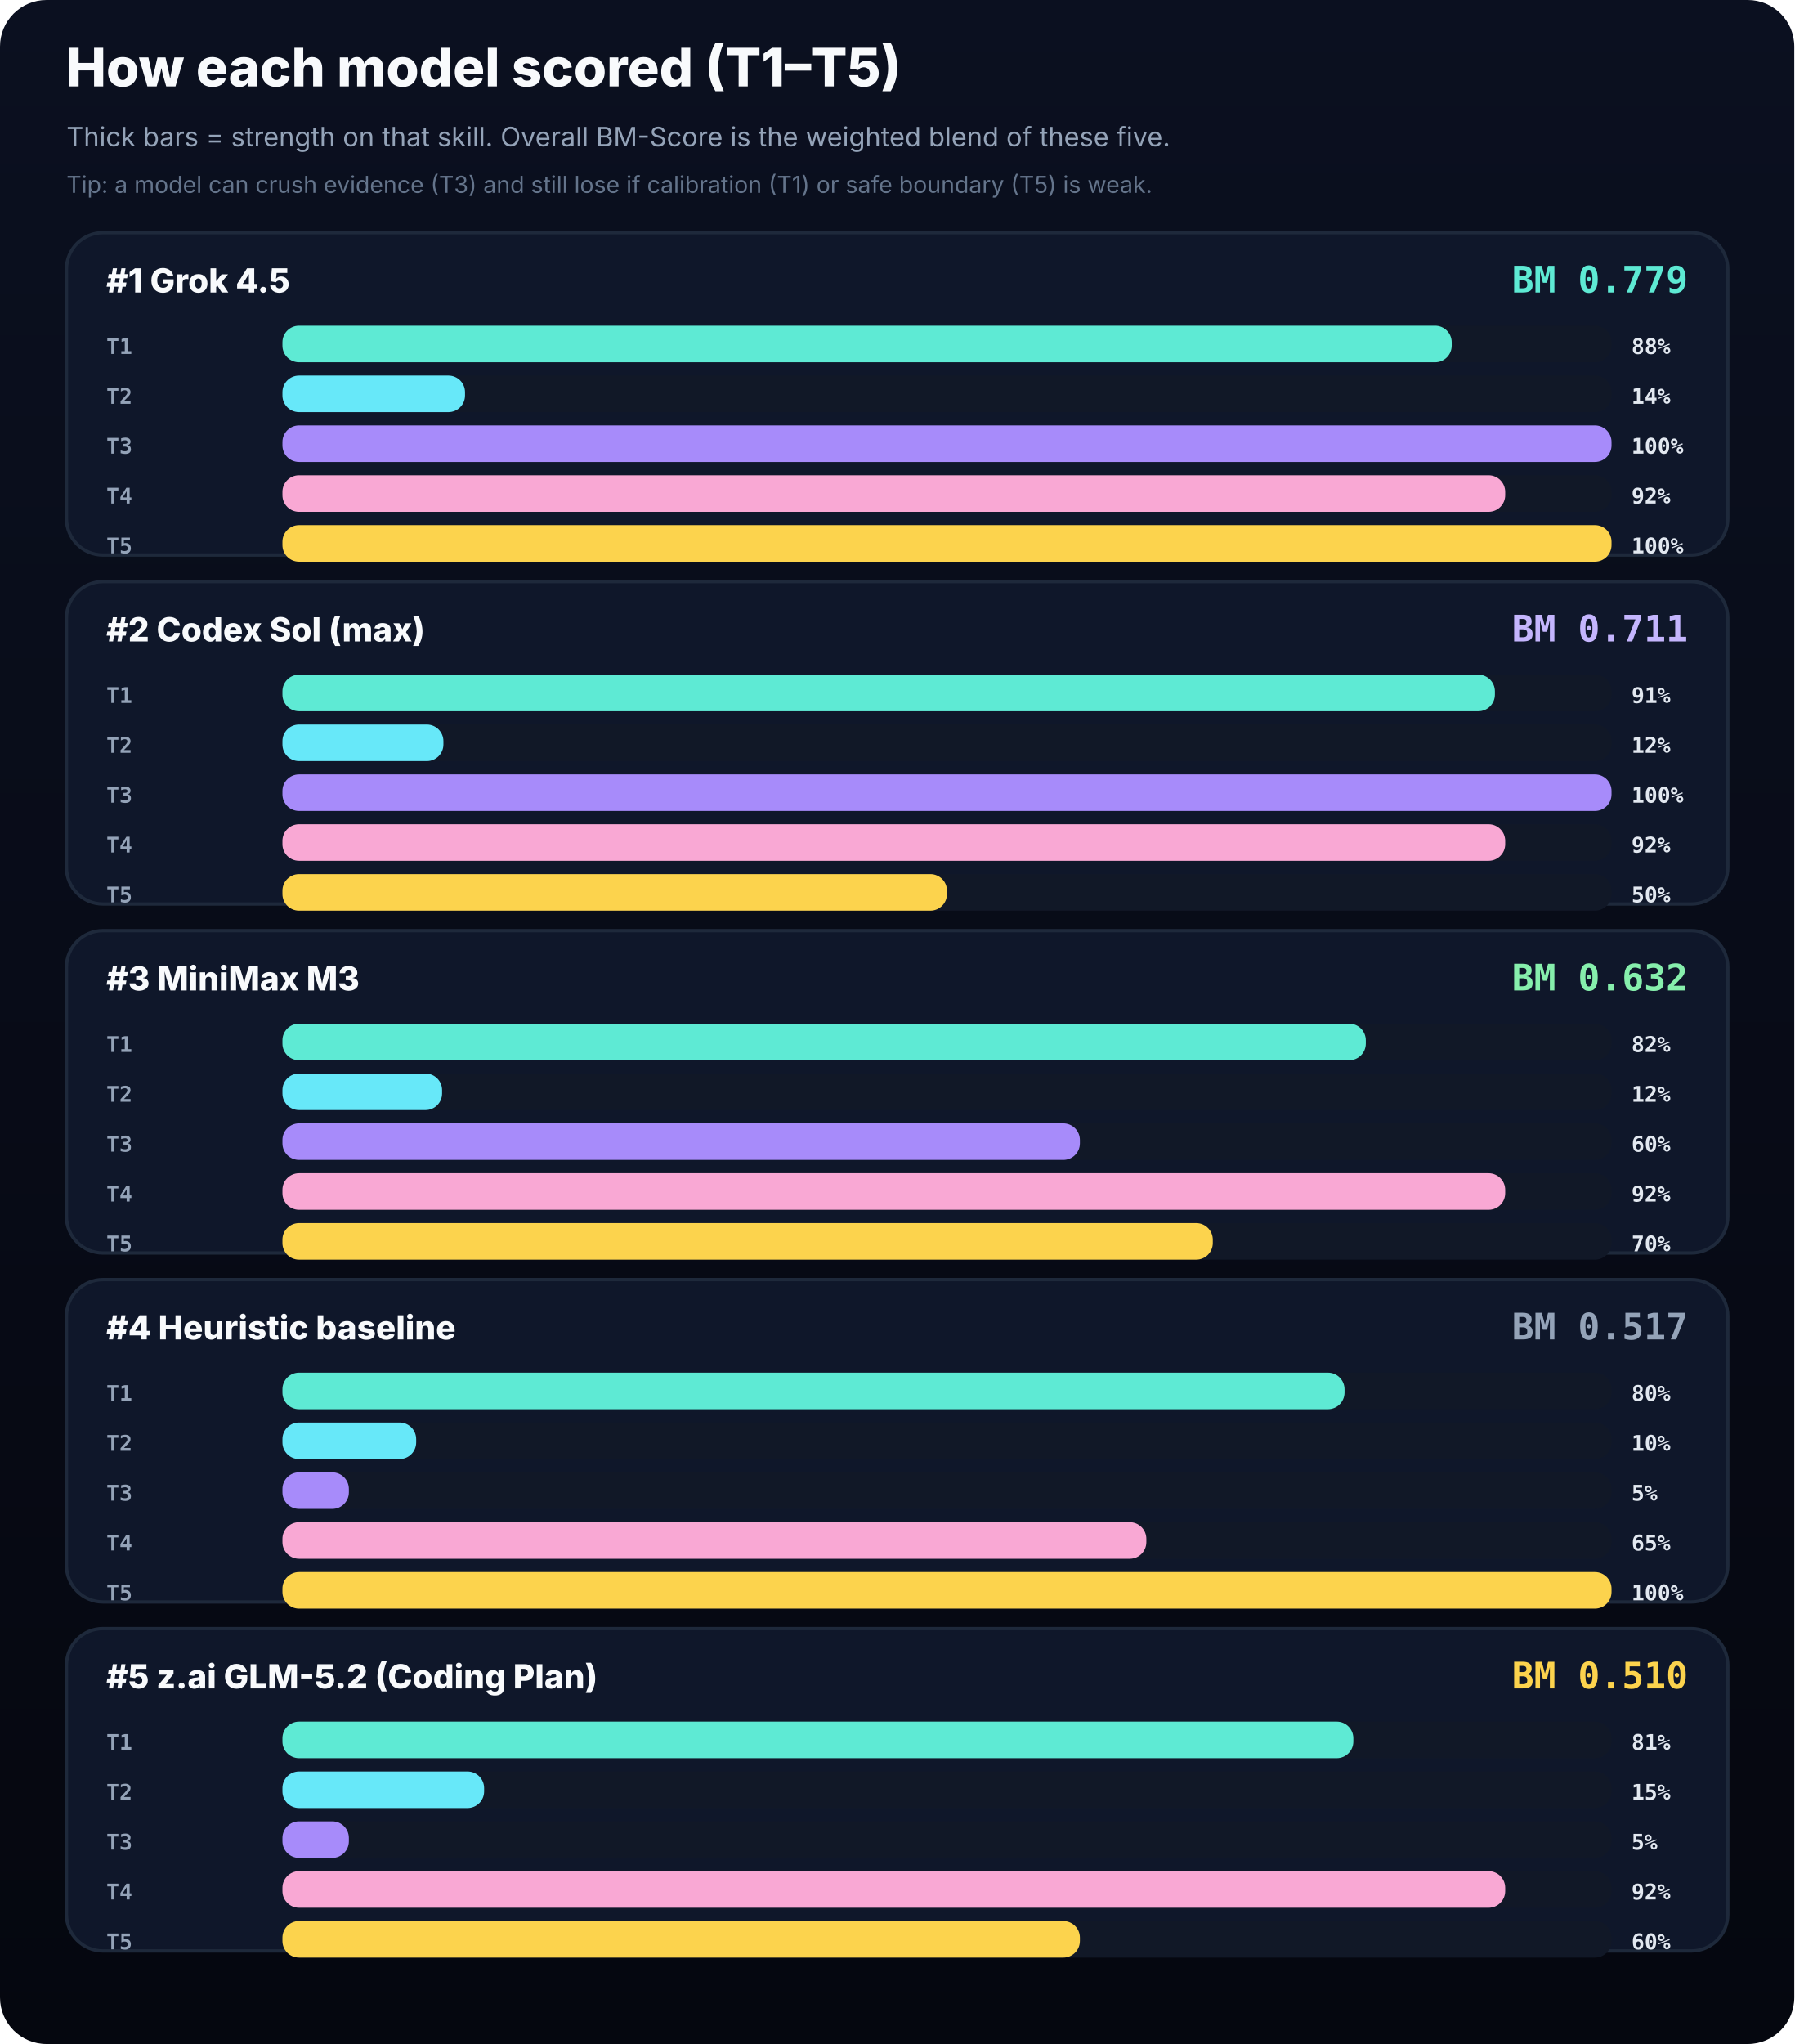
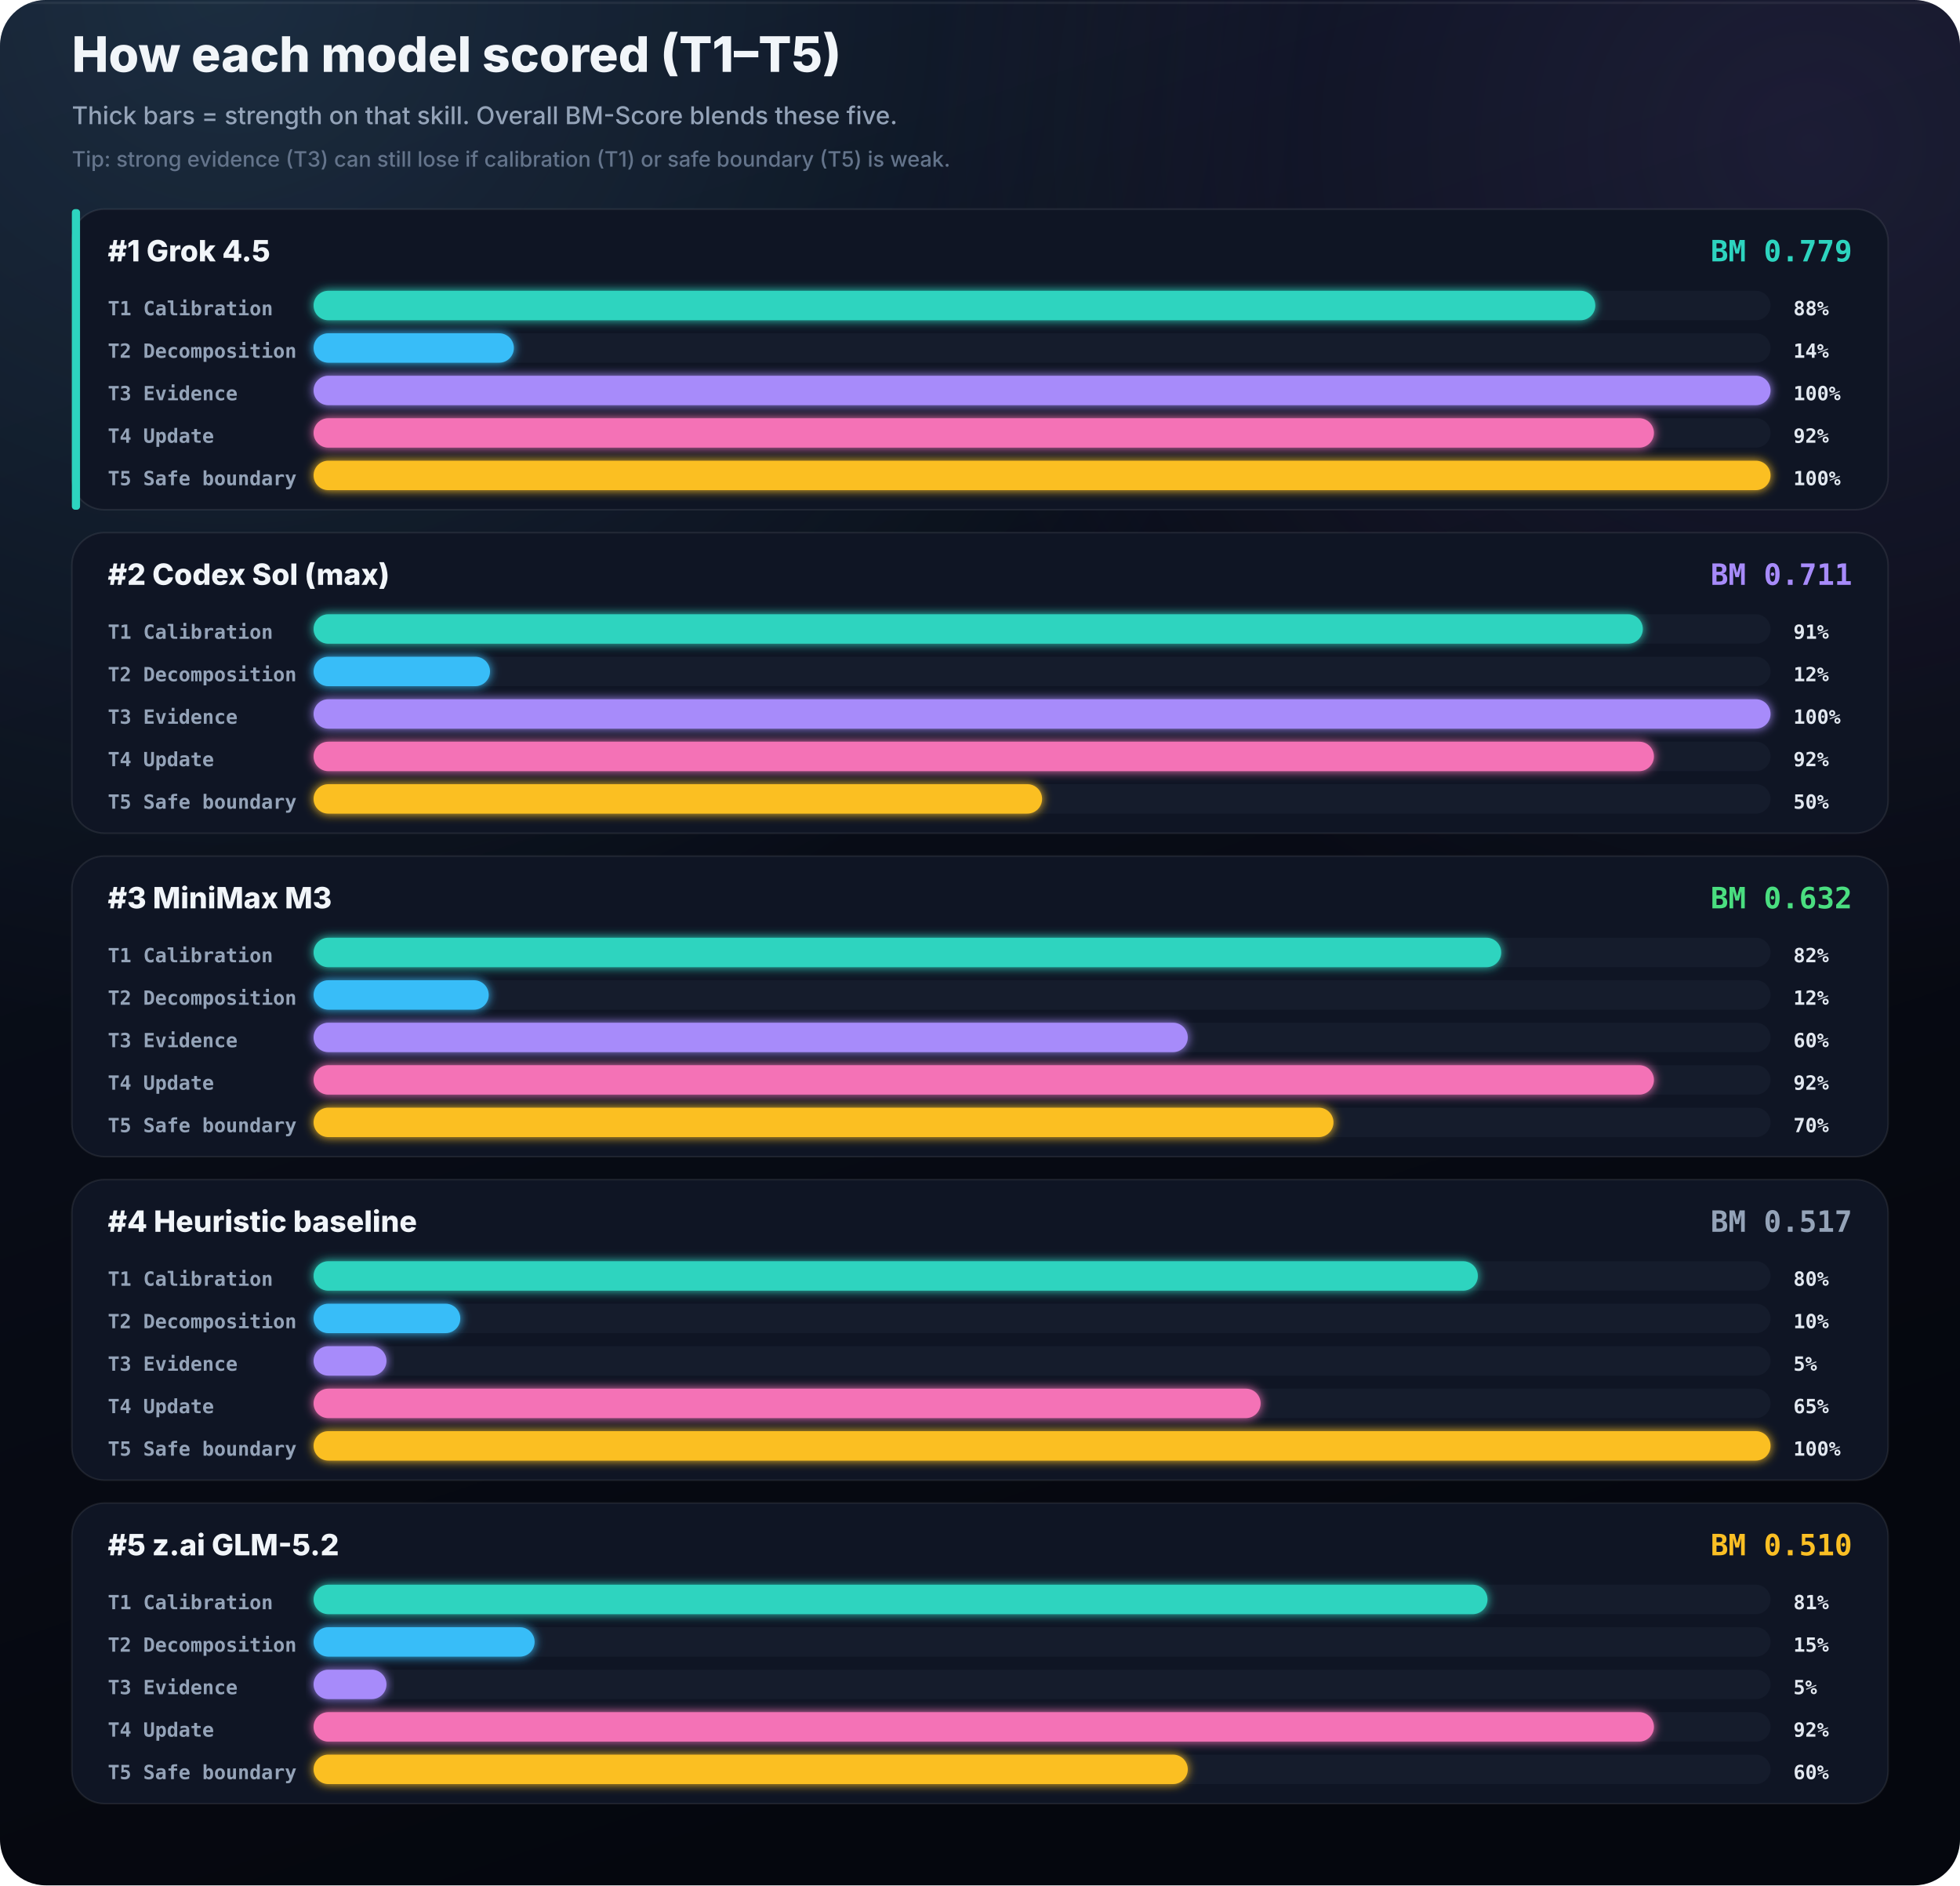
- <svg xmlns="http://www.w3.org/2000/svg" width="1080" height="1230" viewBox="0 0 1080 1230" role="img" aria-label="BlackMirror-Bench track breakdown by model">
+ <svg xmlns="http://www.w3.org/2000/svg" width="1200" height="1154" viewBox="0 0 1200 1154" role="img" aria-label="BlackMirror-Bench track breakdown by model">
  <defs>
-     <linearGradient id="bg3" x1="0" y1="0" x2="0" y2="1">
-       <stop offset="0%" stop-color="#0B1020" />
-       <stop offset="100%" stop-color="#05070F" />
+     <linearGradient id="bg-bd" x1="0" y1="0" x2="0.35" y2="1">
+       <stop offset="0%" stop-color="#0C1222" />
+       <stop offset="55%" stop-color="#080C16" />
+       <stop offset="100%" stop-color="#05070E" />
    </linearGradient>
+     <radialGradient id="glowL-bd" cx="12%" cy="0%" r="55%">
+       <stop offset="0%" stop-color="rgba(125,211,252,0.14)" />
+       <stop offset="100%" stop-color="rgba(125,211,252,0)" />
+     </radialGradient>
+     <radialGradient id="glowR-bd" cx="92%" cy="8%" r="45%">
+       <stop offset="0%" stop-color="rgba(167,139,250,0.12)" />
+       <stop offset="100%" stop-color="rgba(167,139,250,0)" />
+     </radialGradient>
+     <linearGradient id="bar-teal-bd" x1="0" y1="0" x2="1" y2="0">
+       <stop offset="0%" stop-color="#14B8A6" />
+       <stop offset="100%" stop-color="#67E8F9" />
+     </linearGradient>
+     <linearGradient id="bar-violet-bd" x1="0" y1="0" x2="1" y2="0">
+       <stop offset="0%" stop-color="#7C3AED" />
+       <stop offset="100%" stop-color="#C4B5FD" />
+     </linearGradient>
+     <linearGradient id="card-shine-bd" x1="0" y1="0" x2="0" y2="1">
+       <stop offset="0%" stop-color="rgba(255,255,255,0.04)" />
+       <stop offset="40%" stop-color="rgba(255,255,255,0)" />
+     </linearGradient>
+     <filter id="soft-bd" x="-20%" y="-50%" width="140%" height="200%">
+       <feGaussianBlur stdDeviation="6" result="b" />
+       <feMerge>
+         <feMergeNode in="b" />
+         <feMergeNode in="SourceGraphic" />
+       </feMerge>
+     </filter>
+     <filter id="soft-sm-bd" x="-10%" y="-40%" width="120%" height="180%">
+       <feGaussianBlur stdDeviation="3" result="b" />
+       <feMerge>
+         <feMergeNode in="b" />
+         <feMergeNode in="SourceGraphic" />
+       </feMerge>
+     </filter>
  </defs>
-   <rect width="100%" height="100%" fill="url(#bg3)" rx="28" />
-   <text x="40" y="52" fill="#F8FAFC" font-family="system-ui,-apple-system,Segoe UI,sans-serif" font-size="32" font-weight="800">How each model scored (T1–T5)</text>
-   <text x="40" y="88" fill="#94A3B8" font-family="system-ui,-apple-system,Segoe UI,sans-serif" font-size="16">Thick bars = strength on that skill. Overall BM-Score is the weighted blend of these five.</text>
-   <text x="40" y="116" fill="#64748B" font-family="system-ui,-apple-system,Segoe UI,sans-serif" font-size="14">Tip: a model can crush evidence (T3) and still lose if calibration (T1) or safe boundary (T5) is weak.</text>
-   <rect x="40" y="140" width="1000" height="194" rx="22" fill="#0F172A" stroke="#1E293B" stroke-width="2" />
-   <text x="64" y="176" fill="#F8FAFC" font-family="system-ui,-apple-system,Segoe UI,sans-serif" font-size="20" font-weight="800">#1  Grok 4.5</text>
-   <text x="1016" y="176" fill="#5EEAD4" text-anchor="end" font-family="ui-monospace,SF Mono,Menlo,monospace" font-size="22" font-weight="800">BM 0.779</text>
-   <text x="64" y="213" fill="#94A3B8" font-family="ui-monospace,SF Mono,Menlo,monospace" font-size="13" font-weight="700">T1</text>
-   <rect x="170" y="196" width="800" height="22" rx="10" fill="#111827" />
-   <rect x="170" y="196" width="703.8" height="22" rx="10" fill="#5EEAD4" />
-   <text x="982" y="213" fill="#E2E8F0" font-family="ui-monospace,SF Mono,Menlo,monospace" font-size="13" font-weight="700">88%</text>
-   <text x="64" y="243" fill="#94A3B8" font-family="ui-monospace,SF Mono,Menlo,monospace" font-size="13" font-weight="700">T2</text>
-   <rect x="170" y="226" width="800" height="22" rx="10" fill="#111827" />
-   <rect x="170" y="226" width="109.9" height="22" rx="10" fill="#67E8F9" />
-   <text x="982" y="243" fill="#E2E8F0" font-family="ui-monospace,SF Mono,Menlo,monospace" font-size="13" font-weight="700">14%</text>
-   <text x="64" y="273" fill="#94A3B8" font-family="ui-monospace,SF Mono,Menlo,monospace" font-size="13" font-weight="700">T3</text>
-   <rect x="170" y="256" width="800" height="22" rx="10" fill="#111827" />
-   <rect x="170" y="256" width="800.0" height="22" rx="10" fill="#A78BFA" />
-   <text x="982" y="273" fill="#E2E8F0" font-family="ui-monospace,SF Mono,Menlo,monospace" font-size="13" font-weight="700">100%</text>
-   <text x="64" y="303" fill="#94A3B8" font-family="ui-monospace,SF Mono,Menlo,monospace" font-size="13" font-weight="700">T4</text>
-   <rect x="170" y="286" width="800" height="22" rx="10" fill="#111827" />
-   <rect x="170" y="286" width="736.0" height="22" rx="10" fill="#F9A8D4" />
-   <text x="982" y="303" fill="#E2E8F0" font-family="ui-monospace,SF Mono,Menlo,monospace" font-size="13" font-weight="700">92%</text>
-   <text x="64" y="333" fill="#94A3B8" font-family="ui-monospace,SF Mono,Menlo,monospace" font-size="13" font-weight="700">T5</text>
-   <rect x="170" y="316" width="800" height="22" rx="10" fill="#111827" />
-   <rect x="170" y="316" width="800.0" height="22" rx="10" fill="#FCD34D" />
-   <text x="982" y="333" fill="#E2E8F0" font-family="ui-monospace,SF Mono,Menlo,monospace" font-size="13" font-weight="700">100%</text>
-   <rect x="40" y="350" width="1000" height="194" rx="22" fill="#0F172A" stroke="#1E293B" stroke-width="2" />
-   <text x="64" y="386" fill="#F8FAFC" font-family="system-ui,-apple-system,Segoe UI,sans-serif" font-size="20" font-weight="800">#2  Codex Sol (max)</text>
-   <text x="1016" y="386" fill="#C4B5FD" text-anchor="end" font-family="ui-monospace,SF Mono,Menlo,monospace" font-size="22" font-weight="800">BM 0.711</text>
-   <text x="64" y="423" fill="#94A3B8" font-family="ui-monospace,SF Mono,Menlo,monospace" font-size="13" font-weight="700">T1</text>
-   <rect x="170" y="406" width="800" height="22" rx="10" fill="#111827" />
-   <rect x="170" y="406" width="729.8" height="22" rx="10" fill="#5EEAD4" />
-   <text x="982" y="423" fill="#E2E8F0" font-family="ui-monospace,SF Mono,Menlo,monospace" font-size="13" font-weight="700">91%</text>
-   <text x="64" y="453" fill="#94A3B8" font-family="ui-monospace,SF Mono,Menlo,monospace" font-size="13" font-weight="700">T2</text>
-   <rect x="170" y="436" width="800" height="22" rx="10" fill="#111827" />
-   <rect x="170" y="436" width="96.9" height="22" rx="10" fill="#67E8F9" />
-   <text x="982" y="453" fill="#E2E8F0" font-family="ui-monospace,SF Mono,Menlo,monospace" font-size="13" font-weight="700">12%</text>
-   <text x="64" y="483" fill="#94A3B8" font-family="ui-monospace,SF Mono,Menlo,monospace" font-size="13" font-weight="700">T3</text>
-   <rect x="170" y="466" width="800" height="22" rx="10" fill="#111827" />
-   <rect x="170" y="466" width="800.0" height="22" rx="10" fill="#A78BFA" />
-   <text x="982" y="483" fill="#E2E8F0" font-family="ui-monospace,SF Mono,Menlo,monospace" font-size="13" font-weight="700">100%</text>
-   <text x="64" y="513" fill="#94A3B8" font-family="ui-monospace,SF Mono,Menlo,monospace" font-size="13" font-weight="700">T4</text>
-   <rect x="170" y="496" width="800" height="22" rx="10" fill="#111827" />
-   <rect x="170" y="496" width="736.0" height="22" rx="10" fill="#F9A8D4" />
-   <text x="982" y="513" fill="#E2E8F0" font-family="ui-monospace,SF Mono,Menlo,monospace" font-size="13" font-weight="700">92%</text>
-   <text x="64" y="543" fill="#94A3B8" font-family="ui-monospace,SF Mono,Menlo,monospace" font-size="13" font-weight="700">T5</text>
-   <rect x="170" y="526" width="800" height="22" rx="10" fill="#111827" />
-   <rect x="170" y="526" width="400.0" height="22" rx="10" fill="#FCD34D" />
-   <text x="982" y="543" fill="#E2E8F0" font-family="ui-monospace,SF Mono,Menlo,monospace" font-size="13" font-weight="700">50%</text>
-   <rect x="40" y="560" width="1000" height="194" rx="22" fill="#0F172A" stroke="#1E293B" stroke-width="2" />
-   <text x="64" y="596" fill="#F8FAFC" font-family="system-ui,-apple-system,Segoe UI,sans-serif" font-size="20" font-weight="800">#3  MiniMax M3</text>
-   <text x="1016" y="596" fill="#86EFAC" text-anchor="end" font-family="ui-monospace,SF Mono,Menlo,monospace" font-size="22" font-weight="800">BM 0.632</text>
-   <text x="64" y="633" fill="#94A3B8" font-family="ui-monospace,SF Mono,Menlo,monospace" font-size="13" font-weight="700">T1</text>
-   <rect x="170" y="616" width="800" height="22" rx="10" fill="#111827" />
-   <rect x="170" y="616" width="652.1" height="22" rx="10" fill="#5EEAD4" />
-   <text x="982" y="633" fill="#E2E8F0" font-family="ui-monospace,SF Mono,Menlo,monospace" font-size="13" font-weight="700">82%</text>
-   <text x="64" y="663" fill="#94A3B8" font-family="ui-monospace,SF Mono,Menlo,monospace" font-size="13" font-weight="700">T2</text>
-   <rect x="170" y="646" width="800" height="22" rx="10" fill="#111827" />
-   <rect x="170" y="646" width="96.1" height="22" rx="10" fill="#67E8F9" />
-   <text x="982" y="663" fill="#E2E8F0" font-family="ui-monospace,SF Mono,Menlo,monospace" font-size="13" font-weight="700">12%</text>
-   <text x="64" y="693" fill="#94A3B8" font-family="ui-monospace,SF Mono,Menlo,monospace" font-size="13" font-weight="700">T3</text>
-   <rect x="170" y="676" width="800" height="22" rx="10" fill="#111827" />
-   <rect x="170" y="676" width="480.0" height="22" rx="10" fill="#A78BFA" />
-   <text x="982" y="693" fill="#E2E8F0" font-family="ui-monospace,SF Mono,Menlo,monospace" font-size="13" font-weight="700">60%</text>
-   <text x="64" y="723" fill="#94A3B8" font-family="ui-monospace,SF Mono,Menlo,monospace" font-size="13" font-weight="700">T4</text>
-   <rect x="170" y="706" width="800" height="22" rx="10" fill="#111827" />
-   <rect x="170" y="706" width="736.0" height="22" rx="10" fill="#F9A8D4" />
-   <text x="982" y="723" fill="#E2E8F0" font-family="ui-monospace,SF Mono,Menlo,monospace" font-size="13" font-weight="700">92%</text>
-   <text x="64" y="753" fill="#94A3B8" font-family="ui-monospace,SF Mono,Menlo,monospace" font-size="13" font-weight="700">T5</text>
-   <rect x="170" y="736" width="800" height="22" rx="10" fill="#111827" />
-   <rect x="170" y="736" width="560.0" height="22" rx="10" fill="#FCD34D" />
-   <text x="982" y="753" fill="#E2E8F0" font-family="ui-monospace,SF Mono,Menlo,monospace" font-size="13" font-weight="700">70%</text>
-   <rect x="40" y="770" width="1000" height="194" rx="22" fill="#0F172A" stroke="#1E293B" stroke-width="2" />
-   <text x="64" y="806" fill="#F8FAFC" font-family="system-ui,-apple-system,Segoe UI,sans-serif" font-size="20" font-weight="800">#4  Heuristic baseline</text>
-   <text x="1016" y="806" fill="#94A3B8" text-anchor="end" font-family="ui-monospace,SF Mono,Menlo,monospace" font-size="22" font-weight="800">BM 0.517</text>
-   <text x="64" y="843" fill="#94A3B8" font-family="ui-monospace,SF Mono,Menlo,monospace" font-size="13" font-weight="700">T1</text>
-   <rect x="170" y="826" width="800" height="22" rx="10" fill="#111827" />
-   <rect x="170" y="826" width="639.3" height="22" rx="10" fill="#5EEAD4" />
-   <text x="982" y="843" fill="#E2E8F0" font-family="ui-monospace,SF Mono,Menlo,monospace" font-size="13" font-weight="700">80%</text>
-   <text x="64" y="873" fill="#94A3B8" font-family="ui-monospace,SF Mono,Menlo,monospace" font-size="13" font-weight="700">T2</text>
-   <rect x="170" y="856" width="800" height="22" rx="10" fill="#111827" />
-   <rect x="170" y="856" width="80.5" height="22" rx="10" fill="#67E8F9" />
-   <text x="982" y="873" fill="#E2E8F0" font-family="ui-monospace,SF Mono,Menlo,monospace" font-size="13" font-weight="700">10%</text>
-   <text x="64" y="903" fill="#94A3B8" font-family="ui-monospace,SF Mono,Menlo,monospace" font-size="13" font-weight="700">T3</text>
-   <rect x="170" y="886" width="800" height="22" rx="10" fill="#111827" />
-   <rect x="170" y="886" width="40.0" height="22" rx="10" fill="#A78BFA" />
-   <text x="982" y="903" fill="#E2E8F0" font-family="ui-monospace,SF Mono,Menlo,monospace" font-size="13" font-weight="700">5%</text>
-   <text x="64" y="933" fill="#94A3B8" font-family="ui-monospace,SF Mono,Menlo,monospace" font-size="13" font-weight="700">T4</text>
-   <rect x="170" y="916" width="800" height="22" rx="10" fill="#111827" />
-   <rect x="170" y="916" width="520.0" height="22" rx="10" fill="#F9A8D4" />
-   <text x="982" y="933" fill="#E2E8F0" font-family="ui-monospace,SF Mono,Menlo,monospace" font-size="13" font-weight="700">65%</text>
-   <text x="64" y="963" fill="#94A3B8" font-family="ui-monospace,SF Mono,Menlo,monospace" font-size="13" font-weight="700">T5</text>
-   <rect x="170" y="946" width="800" height="22" rx="10" fill="#111827" />
-   <rect x="170" y="946" width="800.0" height="22" rx="10" fill="#FCD34D" />
-   <text x="982" y="963" fill="#E2E8F0" font-family="ui-monospace,SF Mono,Menlo,monospace" font-size="13" font-weight="700">100%</text>
-   <rect x="40" y="980" width="1000" height="194" rx="22" fill="#0F172A" stroke="#1E293B" stroke-width="2" />
-   <text x="64" y="1016" fill="#F8FAFC" font-family="system-ui,-apple-system,Segoe UI,sans-serif" font-size="20" font-weight="800">#5  z.ai GLM-5.2 (Coding Plan)</text>
-   <text x="1016" y="1016" fill="#FCD34D" text-anchor="end" font-family="ui-monospace,SF Mono,Menlo,monospace" font-size="22" font-weight="800">BM 0.510</text>
-   <text x="64" y="1053" fill="#94A3B8" font-family="ui-monospace,SF Mono,Menlo,monospace" font-size="13" font-weight="700">T1</text>
-   <rect x="170" y="1036" width="800" height="22" rx="10" fill="#111827" />
-   <rect x="170" y="1036" width="644.6" height="22" rx="10" fill="#5EEAD4" />
-   <text x="982" y="1053" fill="#E2E8F0" font-family="ui-monospace,SF Mono,Menlo,monospace" font-size="13" font-weight="700">81%</text>
-   <text x="64" y="1083" fill="#94A3B8" font-family="ui-monospace,SF Mono,Menlo,monospace" font-size="13" font-weight="700">T2</text>
-   <rect x="170" y="1066" width="800" height="22" rx="10" fill="#111827" />
-   <rect x="170" y="1066" width="121.4" height="22" rx="10" fill="#67E8F9" />
-   <text x="982" y="1083" fill="#E2E8F0" font-family="ui-monospace,SF Mono,Menlo,monospace" font-size="13" font-weight="700">15%</text>
-   <text x="64" y="1113" fill="#94A3B8" font-family="ui-monospace,SF Mono,Menlo,monospace" font-size="13" font-weight="700">T3</text>
-   <rect x="170" y="1096" width="800" height="22" rx="10" fill="#111827" />
-   <rect x="170" y="1096" width="40.0" height="22" rx="10" fill="#A78BFA" />
-   <text x="982" y="1113" fill="#E2E8F0" font-family="ui-monospace,SF Mono,Menlo,monospace" font-size="13" font-weight="700">5%</text>
-   <text x="64" y="1143" fill="#94A3B8" font-family="ui-monospace,SF Mono,Menlo,monospace" font-size="13" font-weight="700">T4</text>
-   <rect x="170" y="1126" width="800" height="22" rx="10" fill="#111827" />
-   <rect x="170" y="1126" width="736.0" height="22" rx="10" fill="#F9A8D4" />
-   <text x="982" y="1143" fill="#E2E8F0" font-family="ui-monospace,SF Mono,Menlo,monospace" font-size="13" font-weight="700">92%</text>
-   <text x="64" y="1173" fill="#94A3B8" font-family="ui-monospace,SF Mono,Menlo,monospace" font-size="13" font-weight="700">T5</text>
-   <rect x="170" y="1156" width="800" height="22" rx="10" fill="#111827" />
-   <rect x="170" y="1156" width="480.0" height="22" rx="10" fill="#FCD34D" />
-   <text x="982" y="1173" fill="#E2E8F0" font-family="ui-monospace,SF Mono,Menlo,monospace" font-size="13" font-weight="700">60%</text>
+   <rect width="100%" height="100%" fill="url(#bg-bd)" rx="28" />
+   <rect width="100%" height="100%" fill="url(#glowL-bd)" rx="28" />
+   <rect width="100%" height="100%" fill="url(#glowR-bd)" rx="28" />
+   <rect x="1" y="1" width="1198" height="1.5" fill="rgba(255,255,255,0.06)" rx="1" />
+   <text x="44" y="44" fill="#F1F5F9" font-family="Inter, ui-sans-serif, system-ui, -apple-system, Segoe UI, sans-serif" font-size="30" font-weight="800" text-anchor="start">How each model scored (T1–T5)</text>
+   <text x="44" y="76" fill="#94A3B8" font-family="Inter, ui-sans-serif, system-ui, -apple-system, Segoe UI, sans-serif" font-size="15" font-weight="500" text-anchor="start">Thick bars = strength on that skill. Overall BM-Score blends these five.</text>
+   <text x="44" y="102" fill="#64748B" font-family="Inter, ui-sans-serif, system-ui, -apple-system, Segoe UI, sans-serif" font-size="13" font-weight="500" text-anchor="start">Tip: strong evidence (T3) can still lose if calibration (T1) or safe boundary (T5) is weak.</text>
+   <rect x="44" y="128" width="1112" height="184" rx="20" fill="#0F1524" stroke="rgba(255,255,255,0.08)" stroke-width="1" />
+   <rect x="44" y="128" width="5" height="184" rx="2" fill="#2DD4BF" />
+   <text x="66" y="160" fill="#F1F5F9" font-family="Inter, ui-sans-serif, system-ui, -apple-system, Segoe UI, sans-serif" font-size="18" font-weight="800" text-anchor="start">#1  Grok 4.5</text>
+   <text x="1134" y="160" fill="#2DD4BF" font-family="ui-monospace, SF Mono, Cascadia Code, Menlo, Consolas, monospace" font-size="18" font-weight="800" text-anchor="end">BM  0.779</text>
+   <text x="66" y="193" fill="#94A3B8" font-family="ui-monospace, SF Mono, Cascadia Code, Menlo, Consolas, monospace" font-size="12" font-weight="700" text-anchor="start">T1  Calibration</text>
+   <rect x="192" y="178" width="892" height="18" rx="9" fill="#151C2C" />
+   <rect x="192" y="178" width="784.7" height="18" rx="9" fill="#2DD4BF" filter="url(#soft-sm-bd)" />
+   <text x="1098" y="193" fill="#E2E8F0" font-family="ui-monospace, SF Mono, Cascadia Code, Menlo, Consolas, monospace" font-size="12" font-weight="700" text-anchor="start">88%</text>
+   <text x="66" y="219" fill="#94A3B8" font-family="ui-monospace, SF Mono, Cascadia Code, Menlo, Consolas, monospace" font-size="12" font-weight="700" text-anchor="start">T2  Decomposition</text>
+   <rect x="192" y="204" width="892" height="18" rx="9" fill="#151C2C" />
+   <rect x="192" y="204" width="122.6" height="18" rx="9" fill="#38BDF8" filter="url(#soft-sm-bd)" />
+   <text x="1098" y="219" fill="#E2E8F0" font-family="ui-monospace, SF Mono, Cascadia Code, Menlo, Consolas, monospace" font-size="12" font-weight="700" text-anchor="start">14%</text>
+   <text x="66" y="245" fill="#94A3B8" font-family="ui-monospace, SF Mono, Cascadia Code, Menlo, Consolas, monospace" font-size="12" font-weight="700" text-anchor="start">T3  Evidence</text>
+   <rect x="192" y="230" width="892" height="18" rx="9" fill="#151C2C" />
+   <rect x="192" y="230" width="892.0" height="18" rx="9" fill="#A78BFA" filter="url(#soft-sm-bd)" />
+   <text x="1098" y="245" fill="#E2E8F0" font-family="ui-monospace, SF Mono, Cascadia Code, Menlo, Consolas, monospace" font-size="12" font-weight="700" text-anchor="start">100%</text>
+   <text x="66" y="271" fill="#94A3B8" font-family="ui-monospace, SF Mono, Cascadia Code, Menlo, Consolas, monospace" font-size="12" font-weight="700" text-anchor="start">T4  Update</text>
+   <rect x="192" y="256" width="892" height="18" rx="9" fill="#151C2C" />
+   <rect x="192" y="256" width="820.6" height="18" rx="9" fill="#F472B6" filter="url(#soft-sm-bd)" />
+   <text x="1098" y="271" fill="#E2E8F0" font-family="ui-monospace, SF Mono, Cascadia Code, Menlo, Consolas, monospace" font-size="12" font-weight="700" text-anchor="start">92%</text>
+   <text x="66" y="297" fill="#94A3B8" font-family="ui-monospace, SF Mono, Cascadia Code, Menlo, Consolas, monospace" font-size="12" font-weight="700" text-anchor="start">T5  Safe boundary</text>
+   <rect x="192" y="282" width="892" height="18" rx="9" fill="#151C2C" />
+   <rect x="192" y="282" width="892.0" height="18" rx="9" fill="#FBBF24" filter="url(#soft-sm-bd)" />
+   <text x="1098" y="297" fill="#E2E8F0" font-family="ui-monospace, SF Mono, Cascadia Code, Menlo, Consolas, monospace" font-size="12" font-weight="700" text-anchor="start">100%</text>
+   <rect x="44" y="326" width="1112" height="184" rx="20" fill="#0F1524" stroke="rgba(255,255,255,0.08)" stroke-width="1" />
+   <text x="66" y="358" fill="#F1F5F9" font-family="Inter, ui-sans-serif, system-ui, -apple-system, Segoe UI, sans-serif" font-size="18" font-weight="800" text-anchor="start">#2  Codex Sol (max)</text>
+   <text x="1134" y="358" fill="#A78BFA" font-family="ui-monospace, SF Mono, Cascadia Code, Menlo, Consolas, monospace" font-size="18" font-weight="800" text-anchor="end">BM  0.711</text>
+   <text x="66" y="391" fill="#94A3B8" font-family="ui-monospace, SF Mono, Cascadia Code, Menlo, Consolas, monospace" font-size="12" font-weight="700" text-anchor="start">T1  Calibration</text>
+   <rect x="192" y="376" width="892" height="18" rx="9" fill="#151C2C" />
+   <rect x="192" y="376" width="813.8" height="18" rx="9" fill="#2DD4BF" filter="url(#soft-sm-bd)" />
+   <text x="1098" y="391" fill="#E2E8F0" font-family="ui-monospace, SF Mono, Cascadia Code, Menlo, Consolas, monospace" font-size="12" font-weight="700" text-anchor="start">91%</text>
+   <text x="66" y="417" fill="#94A3B8" font-family="ui-monospace, SF Mono, Cascadia Code, Menlo, Consolas, monospace" font-size="12" font-weight="700" text-anchor="start">T2  Decomposition</text>
+   <rect x="192" y="402" width="892" height="18" rx="9" fill="#151C2C" />
+   <rect x="192" y="402" width="108.0" height="18" rx="9" fill="#38BDF8" filter="url(#soft-sm-bd)" />
+   <text x="1098" y="417" fill="#E2E8F0" font-family="ui-monospace, SF Mono, Cascadia Code, Menlo, Consolas, monospace" font-size="12" font-weight="700" text-anchor="start">12%</text>
+   <text x="66" y="443" fill="#94A3B8" font-family="ui-monospace, SF Mono, Cascadia Code, Menlo, Consolas, monospace" font-size="12" font-weight="700" text-anchor="start">T3  Evidence</text>
+   <rect x="192" y="428" width="892" height="18" rx="9" fill="#151C2C" />
+   <rect x="192" y="428" width="892.0" height="18" rx="9" fill="#A78BFA" filter="url(#soft-sm-bd)" />
+   <text x="1098" y="443" fill="#E2E8F0" font-family="ui-monospace, SF Mono, Cascadia Code, Menlo, Consolas, monospace" font-size="12" font-weight="700" text-anchor="start">100%</text>
+   <text x="66" y="469" fill="#94A3B8" font-family="ui-monospace, SF Mono, Cascadia Code, Menlo, Consolas, monospace" font-size="12" font-weight="700" text-anchor="start">T4  Update</text>
+   <rect x="192" y="454" width="892" height="18" rx="9" fill="#151C2C" />
+   <rect x="192" y="454" width="820.6" height="18" rx="9" fill="#F472B6" filter="url(#soft-sm-bd)" />
+   <text x="1098" y="469" fill="#E2E8F0" font-family="ui-monospace, SF Mono, Cascadia Code, Menlo, Consolas, monospace" font-size="12" font-weight="700" text-anchor="start">92%</text>
+   <text x="66" y="495" fill="#94A3B8" font-family="ui-monospace, SF Mono, Cascadia Code, Menlo, Consolas, monospace" font-size="12" font-weight="700" text-anchor="start">T5  Safe boundary</text>
+   <rect x="192" y="480" width="892" height="18" rx="9" fill="#151C2C" />
+   <rect x="192" y="480" width="446.0" height="18" rx="9" fill="#FBBF24" filter="url(#soft-sm-bd)" />
+   <text x="1098" y="495" fill="#E2E8F0" font-family="ui-monospace, SF Mono, Cascadia Code, Menlo, Consolas, monospace" font-size="12" font-weight="700" text-anchor="start">50%</text>
+   <rect x="44" y="524" width="1112" height="184" rx="20" fill="#0F1524" stroke="rgba(255,255,255,0.08)" stroke-width="1" />
+   <text x="66" y="556" fill="#F1F5F9" font-family="Inter, ui-sans-serif, system-ui, -apple-system, Segoe UI, sans-serif" font-size="18" font-weight="800" text-anchor="start">#3  MiniMax M3</text>
+   <text x="1134" y="556" fill="#4ADE80" font-family="ui-monospace, SF Mono, Cascadia Code, Menlo, Consolas, monospace" font-size="18" font-weight="800" text-anchor="end">BM  0.632</text>
+   <text x="66" y="589" fill="#94A3B8" font-family="ui-monospace, SF Mono, Cascadia Code, Menlo, Consolas, monospace" font-size="12" font-weight="700" text-anchor="start">T1  Calibration</text>
+   <rect x="192" y="574" width="892" height="18" rx="9" fill="#151C2C" />
+   <rect x="192" y="574" width="727.1" height="18" rx="9" fill="#2DD4BF" filter="url(#soft-sm-bd)" />
+   <text x="1098" y="589" fill="#E2E8F0" font-family="ui-monospace, SF Mono, Cascadia Code, Menlo, Consolas, monospace" font-size="12" font-weight="700" text-anchor="start">82%</text>
+   <text x="66" y="615" fill="#94A3B8" font-family="ui-monospace, SF Mono, Cascadia Code, Menlo, Consolas, monospace" font-size="12" font-weight="700" text-anchor="start">T2  Decomposition</text>
+   <rect x="192" y="600" width="892" height="18" rx="9" fill="#151C2C" />
+   <rect x="192" y="600" width="107.2" height="18" rx="9" fill="#38BDF8" filter="url(#soft-sm-bd)" />
+   <text x="1098" y="615" fill="#E2E8F0" font-family="ui-monospace, SF Mono, Cascadia Code, Menlo, Consolas, monospace" font-size="12" font-weight="700" text-anchor="start">12%</text>
+   <text x="66" y="641" fill="#94A3B8" font-family="ui-monospace, SF Mono, Cascadia Code, Menlo, Consolas, monospace" font-size="12" font-weight="700" text-anchor="start">T3  Evidence</text>
+   <rect x="192" y="626" width="892" height="18" rx="9" fill="#151C2C" />
+   <rect x="192" y="626" width="535.2" height="18" rx="9" fill="#A78BFA" filter="url(#soft-sm-bd)" />
+   <text x="1098" y="641" fill="#E2E8F0" font-family="ui-monospace, SF Mono, Cascadia Code, Menlo, Consolas, monospace" font-size="12" font-weight="700" text-anchor="start">60%</text>
+   <text x="66" y="667" fill="#94A3B8" font-family="ui-monospace, SF Mono, Cascadia Code, Menlo, Consolas, monospace" font-size="12" font-weight="700" text-anchor="start">T4  Update</text>
+   <rect x="192" y="652" width="892" height="18" rx="9" fill="#151C2C" />
+   <rect x="192" y="652" width="820.6" height="18" rx="9" fill="#F472B6" filter="url(#soft-sm-bd)" />
+   <text x="1098" y="667" fill="#E2E8F0" font-family="ui-monospace, SF Mono, Cascadia Code, Menlo, Consolas, monospace" font-size="12" font-weight="700" text-anchor="start">92%</text>
+   <text x="66" y="693" fill="#94A3B8" font-family="ui-monospace, SF Mono, Cascadia Code, Menlo, Consolas, monospace" font-size="12" font-weight="700" text-anchor="start">T5  Safe boundary</text>
+   <rect x="192" y="678" width="892" height="18" rx="9" fill="#151C2C" />
+   <rect x="192" y="678" width="624.4" height="18" rx="9" fill="#FBBF24" filter="url(#soft-sm-bd)" />
+   <text x="1098" y="693" fill="#E2E8F0" font-family="ui-monospace, SF Mono, Cascadia Code, Menlo, Consolas, monospace" font-size="12" font-weight="700" text-anchor="start">70%</text>
+   <rect x="44" y="722" width="1112" height="184" rx="20" fill="#0F1524" stroke="rgba(255,255,255,0.08)" stroke-width="1" />
+   <text x="66" y="754" fill="#F1F5F9" font-family="Inter, ui-sans-serif, system-ui, -apple-system, Segoe UI, sans-serif" font-size="18" font-weight="800" text-anchor="start">#4  Heuristic baseline</text>
+   <text x="1134" y="754" fill="#94A3B8" font-family="ui-monospace, SF Mono, Cascadia Code, Menlo, Consolas, monospace" font-size="18" font-weight="800" text-anchor="end">BM  0.517</text>
+   <text x="66" y="787" fill="#94A3B8" font-family="ui-monospace, SF Mono, Cascadia Code, Menlo, Consolas, monospace" font-size="12" font-weight="700" text-anchor="start">T1  Calibration</text>
+   <rect x="192" y="772" width="892" height="18" rx="9" fill="#151C2C" />
+   <rect x="192" y="772" width="712.8" height="18" rx="9" fill="#2DD4BF" filter="url(#soft-sm-bd)" />
+   <text x="1098" y="787" fill="#E2E8F0" font-family="ui-monospace, SF Mono, Cascadia Code, Menlo, Consolas, monospace" font-size="12" font-weight="700" text-anchor="start">80%</text>
+   <text x="66" y="813" fill="#94A3B8" font-family="ui-monospace, SF Mono, Cascadia Code, Menlo, Consolas, monospace" font-size="12" font-weight="700" text-anchor="start">T2  Decomposition</text>
+   <rect x="192" y="798" width="892" height="18" rx="9" fill="#151C2C" />
+   <rect x="192" y="798" width="89.8" height="18" rx="9" fill="#38BDF8" filter="url(#soft-sm-bd)" />
+   <text x="1098" y="813" fill="#E2E8F0" font-family="ui-monospace, SF Mono, Cascadia Code, Menlo, Consolas, monospace" font-size="12" font-weight="700" text-anchor="start">10%</text>
+   <text x="66" y="839" fill="#94A3B8" font-family="ui-monospace, SF Mono, Cascadia Code, Menlo, Consolas, monospace" font-size="12" font-weight="700" text-anchor="start">T3  Evidence</text>
+   <rect x="192" y="824" width="892" height="18" rx="9" fill="#151C2C" />
+   <rect x="192" y="824" width="44.6" height="18" rx="9" fill="#A78BFA" filter="url(#soft-sm-bd)" />
+   <text x="1098" y="839" fill="#E2E8F0" font-family="ui-monospace, SF Mono, Cascadia Code, Menlo, Consolas, monospace" font-size="12" font-weight="700" text-anchor="start">5%</text>
+   <text x="66" y="865" fill="#94A3B8" font-family="ui-monospace, SF Mono, Cascadia Code, Menlo, Consolas, monospace" font-size="12" font-weight="700" text-anchor="start">T4  Update</text>
+   <rect x="192" y="850" width="892" height="18" rx="9" fill="#151C2C" />
+   <rect x="192" y="850" width="579.8" height="18" rx="9" fill="#F472B6" filter="url(#soft-sm-bd)" />
+   <text x="1098" y="865" fill="#E2E8F0" font-family="ui-monospace, SF Mono, Cascadia Code, Menlo, Consolas, monospace" font-size="12" font-weight="700" text-anchor="start">65%</text>
+   <text x="66" y="891" fill="#94A3B8" font-family="ui-monospace, SF Mono, Cascadia Code, Menlo, Consolas, monospace" font-size="12" font-weight="700" text-anchor="start">T5  Safe boundary</text>
+   <rect x="192" y="876" width="892" height="18" rx="9" fill="#151C2C" />
+   <rect x="192" y="876" width="892.0" height="18" rx="9" fill="#FBBF24" filter="url(#soft-sm-bd)" />
+   <text x="1098" y="891" fill="#E2E8F0" font-family="ui-monospace, SF Mono, Cascadia Code, Menlo, Consolas, monospace" font-size="12" font-weight="700" text-anchor="start">100%</text>
+   <rect x="44" y="920" width="1112" height="184" rx="20" fill="#0F1524" stroke="rgba(255,255,255,0.08)" stroke-width="1" />
+   <text x="66" y="952" fill="#F1F5F9" font-family="Inter, ui-sans-serif, system-ui, -apple-system, Segoe UI, sans-serif" font-size="18" font-weight="800" text-anchor="start">#5  z.ai GLM-5.2</text>
+   <text x="1134" y="952" fill="#FBBF24" font-family="ui-monospace, SF Mono, Cascadia Code, Menlo, Consolas, monospace" font-size="18" font-weight="800" text-anchor="end">BM  0.510</text>
+   <text x="66" y="985" fill="#94A3B8" font-family="ui-monospace, SF Mono, Cascadia Code, Menlo, Consolas, monospace" font-size="12" font-weight="700" text-anchor="start">T1  Calibration</text>
+   <rect x="192" y="970" width="892" height="18" rx="9" fill="#151C2C" />
+   <rect x="192" y="970" width="718.7" height="18" rx="9" fill="#2DD4BF" filter="url(#soft-sm-bd)" />
+   <text x="1098" y="985" fill="#E2E8F0" font-family="ui-monospace, SF Mono, Cascadia Code, Menlo, Consolas, monospace" font-size="12" font-weight="700" text-anchor="start">81%</text>
+   <text x="66" y="1011" fill="#94A3B8" font-family="ui-monospace, SF Mono, Cascadia Code, Menlo, Consolas, monospace" font-size="12" font-weight="700" text-anchor="start">T2  Decomposition</text>
+   <rect x="192" y="996" width="892" height="18" rx="9" fill="#151C2C" />
+   <rect x="192" y="996" width="135.3" height="18" rx="9" fill="#38BDF8" filter="url(#soft-sm-bd)" />
+   <text x="1098" y="1011" fill="#E2E8F0" font-family="ui-monospace, SF Mono, Cascadia Code, Menlo, Consolas, monospace" font-size="12" font-weight="700" text-anchor="start">15%</text>
+   <text x="66" y="1037" fill="#94A3B8" font-family="ui-monospace, SF Mono, Cascadia Code, Menlo, Consolas, monospace" font-size="12" font-weight="700" text-anchor="start">T3  Evidence</text>
+   <rect x="192" y="1022" width="892" height="18" rx="9" fill="#151C2C" />
+   <rect x="192" y="1022" width="44.6" height="18" rx="9" fill="#A78BFA" filter="url(#soft-sm-bd)" />
+   <text x="1098" y="1037" fill="#E2E8F0" font-family="ui-monospace, SF Mono, Cascadia Code, Menlo, Consolas, monospace" font-size="12" font-weight="700" text-anchor="start">5%</text>
+   <text x="66" y="1063" fill="#94A3B8" font-family="ui-monospace, SF Mono, Cascadia Code, Menlo, Consolas, monospace" font-size="12" font-weight="700" text-anchor="start">T4  Update</text>
+   <rect x="192" y="1048" width="892" height="18" rx="9" fill="#151C2C" />
+   <rect x="192" y="1048" width="820.6" height="18" rx="9" fill="#F472B6" filter="url(#soft-sm-bd)" />
+   <text x="1098" y="1063" fill="#E2E8F0" font-family="ui-monospace, SF Mono, Cascadia Code, Menlo, Consolas, monospace" font-size="12" font-weight="700" text-anchor="start">92%</text>
+   <text x="66" y="1089" fill="#94A3B8" font-family="ui-monospace, SF Mono, Cascadia Code, Menlo, Consolas, monospace" font-size="12" font-weight="700" text-anchor="start">T5  Safe boundary</text>
+   <rect x="192" y="1074" width="892" height="18" rx="9" fill="#151C2C" />
+   <rect x="192" y="1074" width="535.2" height="18" rx="9" fill="#FBBF24" filter="url(#soft-sm-bd)" />
+   <text x="1098" y="1089" fill="#E2E8F0" font-family="ui-monospace, SF Mono, Cascadia Code, Menlo, Consolas, monospace" font-size="12" font-weight="700" text-anchor="start">60%</text>
</svg>
